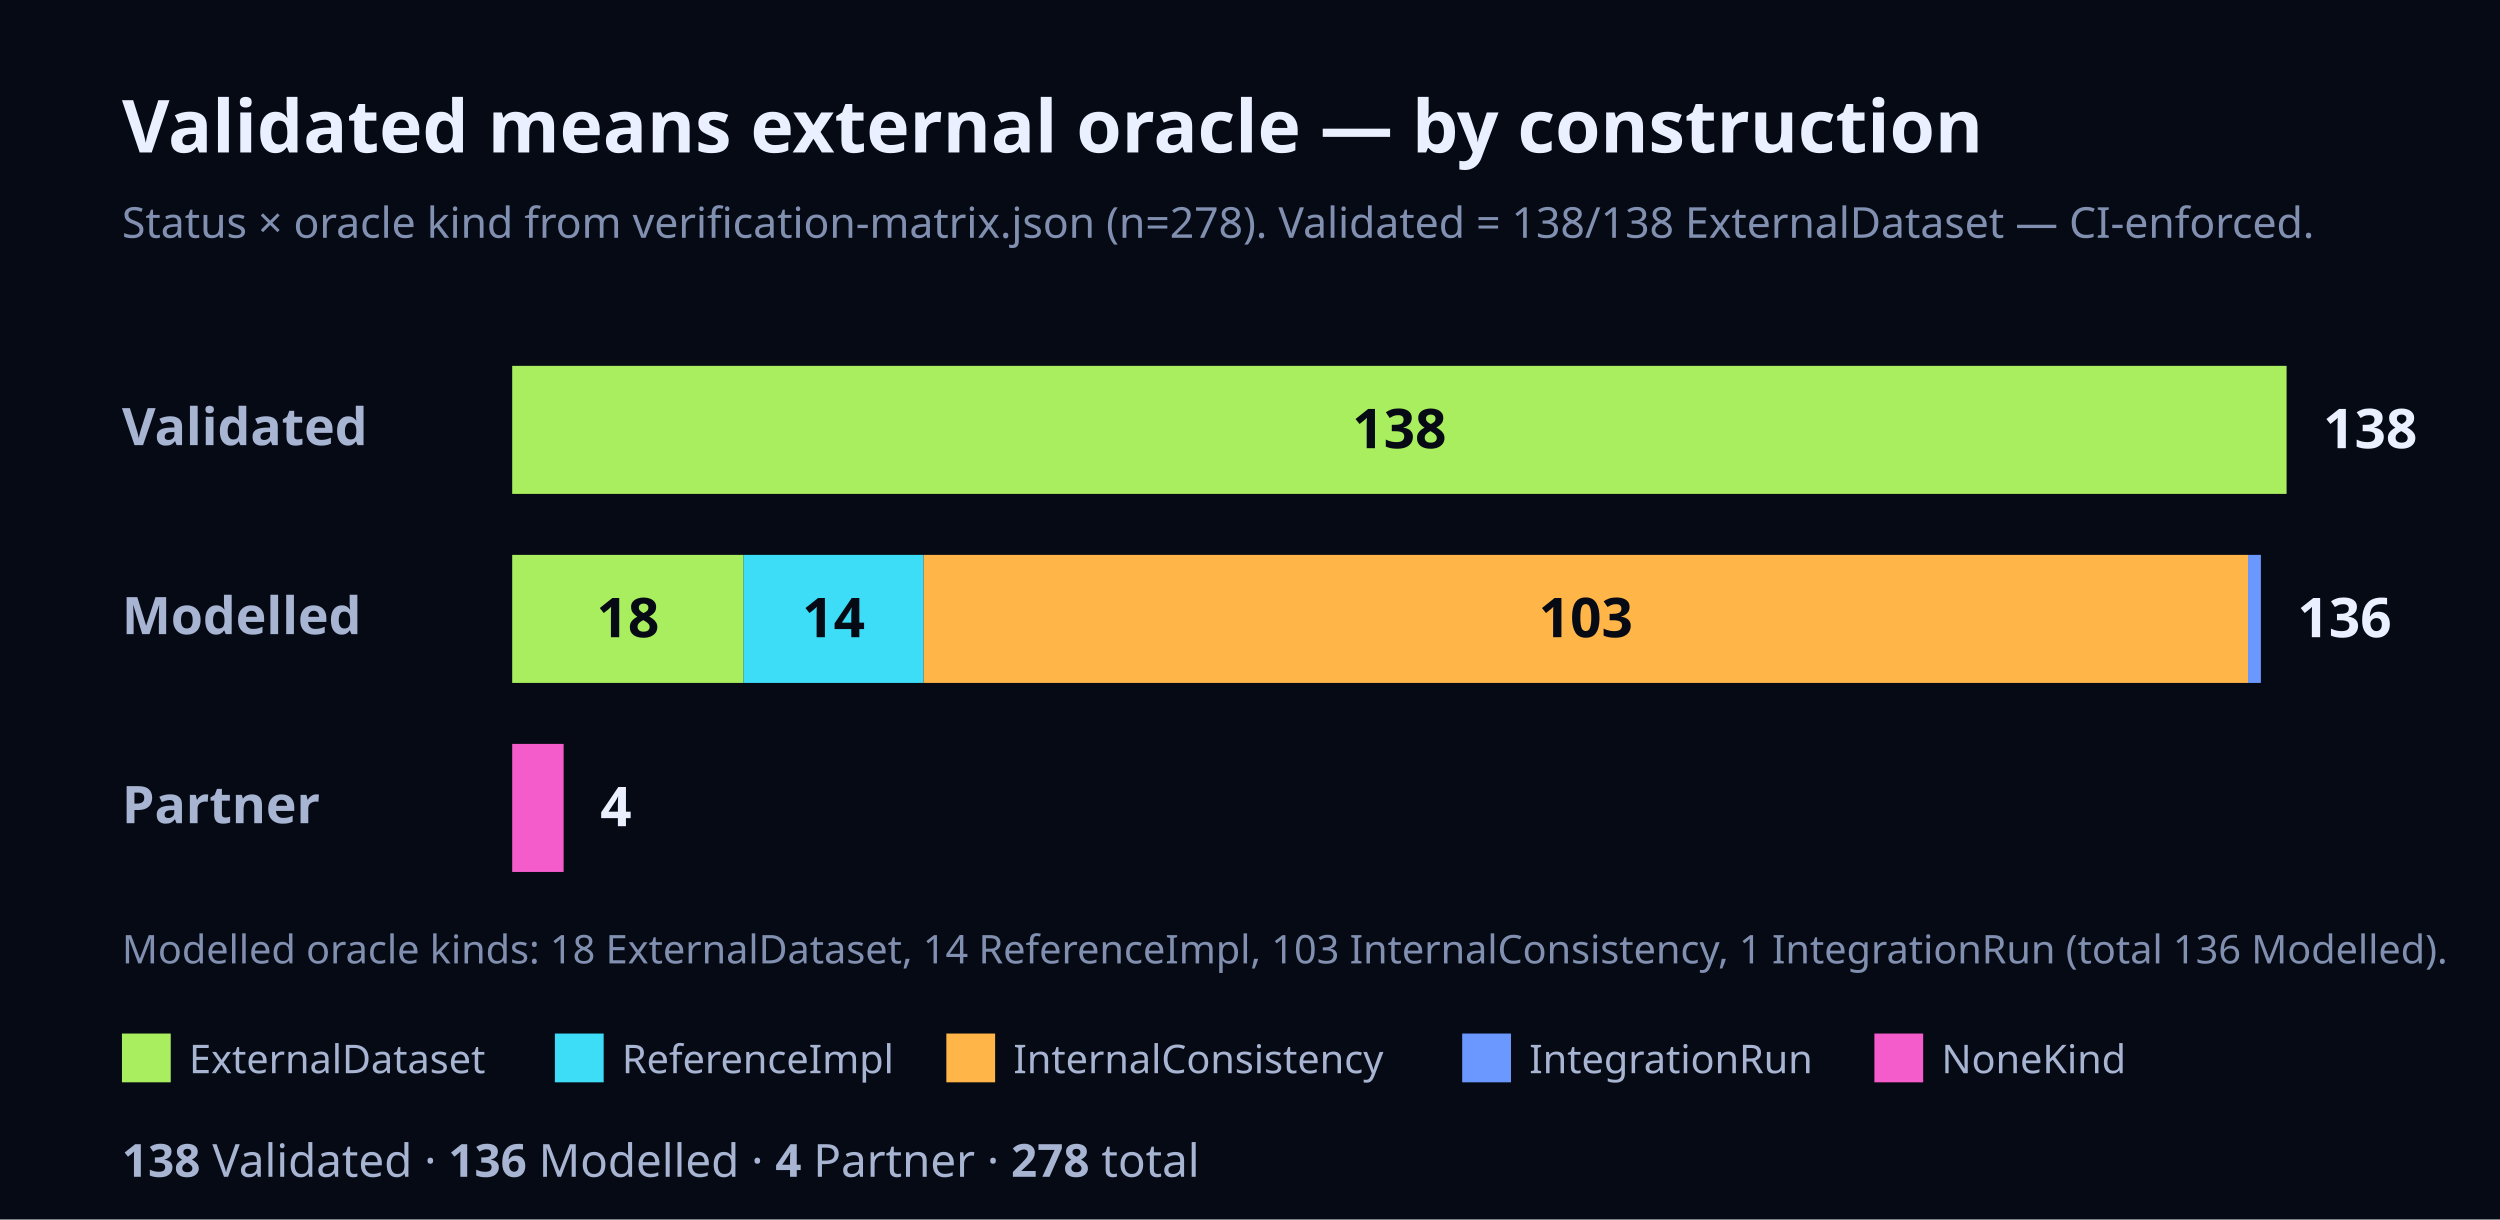
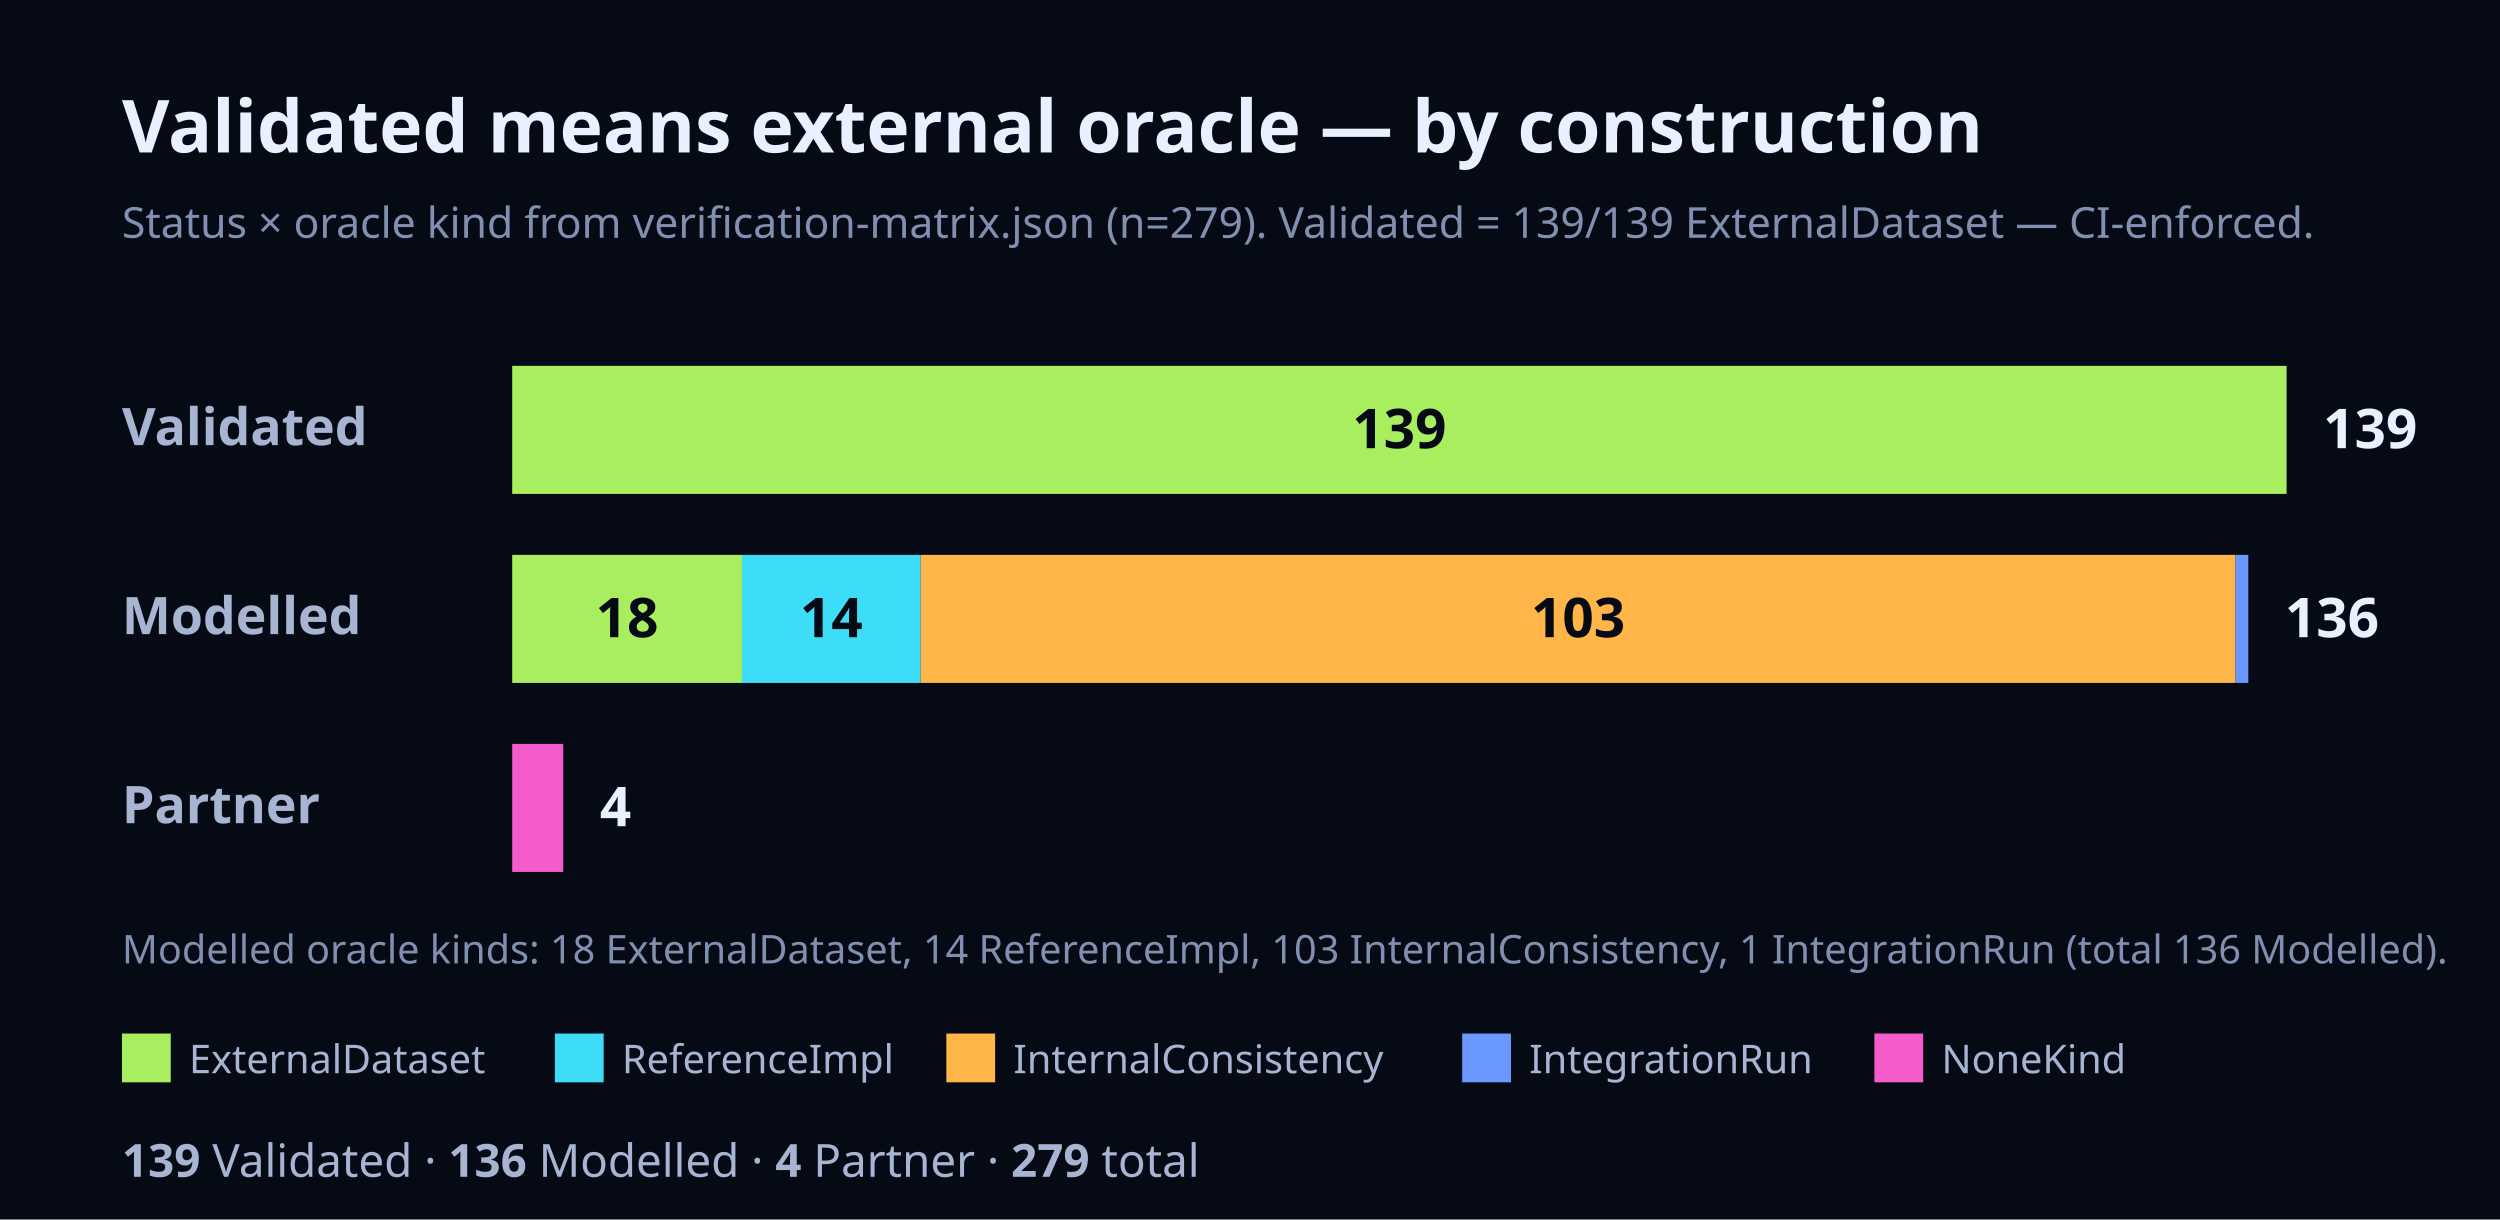
<svg xmlns="http://www.w3.org/2000/svg" width="820" height="400" viewBox="0 0 820 400" font-family="Geist, ui-sans-serif, system-ui, sans-serif">
  <rect x="0" y="0" width="820" height="400" fill="#060A14" />
  <text x="40" y="50" font-size="24" font-weight="700" fill="#EAF0FF">Validated means external oracle — by construction</text>
-   <text x="40" y="78" font-size="14" fill="#8190B0">Status × oracle kind from verification-matrix.json (n=278). Validated = 138/138 ExternalDataset — CI-enforced.</text>
+   <text x="40" y="78" font-size="14" fill="#8190B0">Status × oracle kind from verification-matrix.json (n=279). Validated = 139/139 ExternalDataset — CI-enforced.</text>
  <text x="40" y="146" font-size="17" font-weight="700" fill="#A7B4D2">Validated</text>
  <rect x="168" y="120" width="582" height="42" fill="#A8EE5E" />
-   <text x="459" y="147" font-size="18" font-weight="700" fill="#060A14" text-anchor="middle">138</text>
-   <text x="762" y="147" font-size="18" font-weight="700" fill="#EAF0FF">138</text>
+   <text x="459" y="147" font-size="18" font-weight="700" fill="#060A14" text-anchor="middle">139</text>
+   <text x="762" y="147" font-size="18" font-weight="700" fill="#EAF0FF">139</text>
  <text x="40" y="208" font-size="17" font-weight="700" fill="#A7B4D2">Modelled</text>
-   <rect x="168" y="182" width="75.91" height="42" fill="#A8EE5E" />
-   <text x="205.96" y="209" font-size="18" font-weight="700" fill="#060A14" text-anchor="middle">18</text>
-   <rect x="243.91" y="182" width="59.04" height="42" fill="#3DDCF7" />
-   <text x="273.43" y="209" font-size="18" font-weight="700" fill="#060A14" text-anchor="middle">14</text>
-   <rect x="302.96" y="182" width="434.39" height="42" fill="#FFB547" />
-   <text x="520.15" y="209" font-size="18" font-weight="700" fill="#060A14" text-anchor="middle">103</text>
-   <rect x="737.35" y="182" width="4.22" height="42" fill="#6A98FF" />
-   <text x="753.57" y="209" font-size="18" font-weight="700" fill="#EAF0FF">136</text>
+   <rect x="168" y="182" width="75.37" height="42" fill="#A8EE5E" />
+   <text x="205.68" y="209" font-size="18" font-weight="700" fill="#060A14" text-anchor="middle">18</text>
+   <rect x="243.37" y="182" width="58.62" height="42" fill="#3DDCF7" />
+   <text x="272.68" y="209" font-size="18" font-weight="700" fill="#060A14" text-anchor="middle">14</text>
+   <rect x="301.99" y="182" width="431.27" height="42" fill="#FFB547" />
+   <text x="517.62" y="209" font-size="18" font-weight="700" fill="#060A14" text-anchor="middle">103</text>
+   <rect x="733.25" y="182" width="4.19" height="42" fill="#6A98FF" />
+   <text x="749.44" y="209" font-size="18" font-weight="700" fill="#EAF0FF">136</text>
  <text x="40" y="270" font-size="17" font-weight="700" fill="#A7B4D2">Partner</text>
-   <rect x="168" y="244" width="16.87" height="42" fill="#F45CCB" />
-   <text x="196.87" y="271" font-size="18" font-weight="700" fill="#EAF0FF">4</text>
+   <rect x="168" y="244" width="16.75" height="42" fill="#F45CCB" />
+   <text x="196.75" y="271" font-size="18" font-weight="700" fill="#EAF0FF">4</text>
  <text x="40" y="316" font-size="13" fill="#8190B0">Modelled oracle kinds: 18 ExternalDataset, 14 ReferenceImpl, 103 InternalConsistency, 1 IntegrationRun (total 136 Modelled).</text>
  <rect x="40" y="339" width="16" height="16" fill="#A8EE5E" />
  <text x="62" y="352" font-size="13" fill="#A7B4D2">ExternalDataset</text>
  <rect x="182" y="339" width="16" height="16" fill="#3DDCF7" />
  <text x="204" y="352" font-size="13" fill="#A7B4D2">ReferenceImpl</text>
  <rect x="310.4" y="339" width="16" height="16" fill="#FFB547" />
  <text x="332.4" y="352" font-size="13" fill="#A7B4D2">InternalConsistency</text>
  <rect x="479.6" y="339" width="16" height="16" fill="#6A98FF" />
  <text x="501.6" y="352" font-size="13" fill="#A7B4D2">IntegrationRun</text>
  <rect x="614.8" y="339" width="16" height="16" fill="#F45CCB" />
  <text x="636.8" y="352" font-size="13" fill="#A7B4D2">NoneKind</text>
  <text x="40" y="386" font-size="15" fill="#A7B4D2">
-     <tspan font-weight="700">138</tspan> Validated · <tspan font-weight="700">136</tspan> Modelled · <tspan font-weight="700">4</tspan> Partner · <tspan font-weight="700">278</tspan> total</text>
+     <tspan font-weight="700">139</tspan> Validated · <tspan font-weight="700">136</tspan> Modelled · <tspan font-weight="700">4</tspan> Partner · <tspan font-weight="700">279</tspan> total</text>
</svg>
